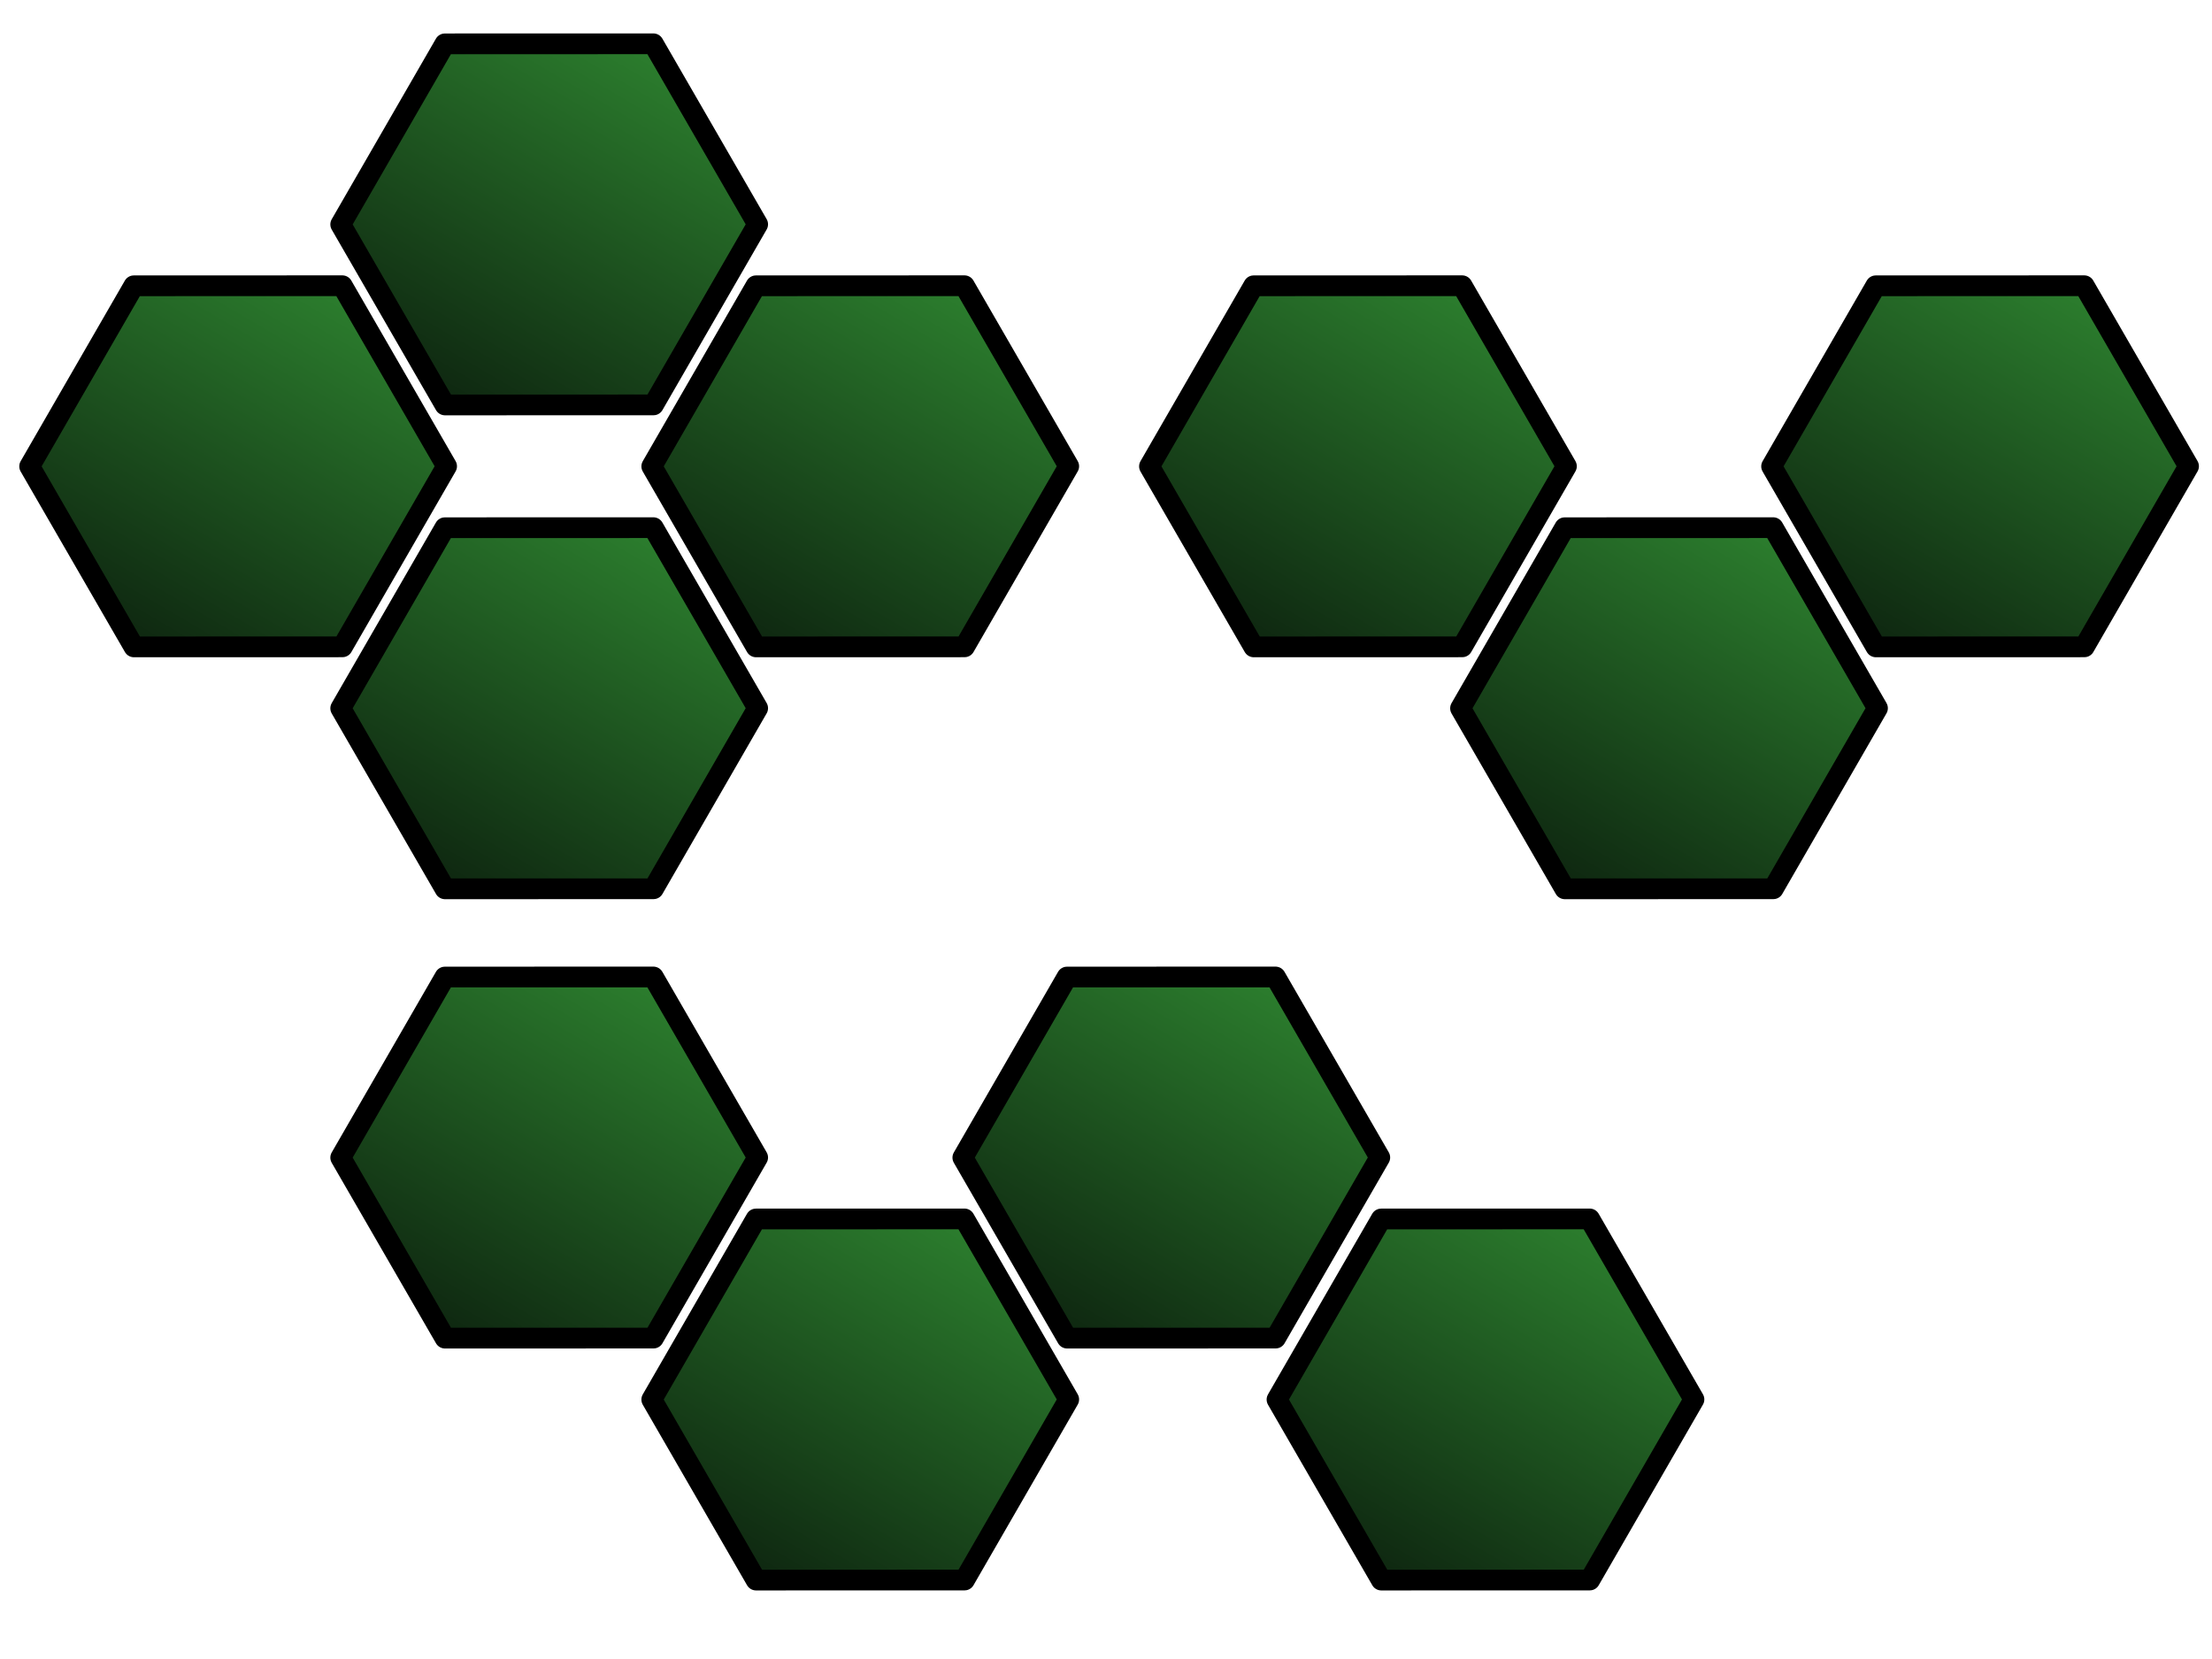
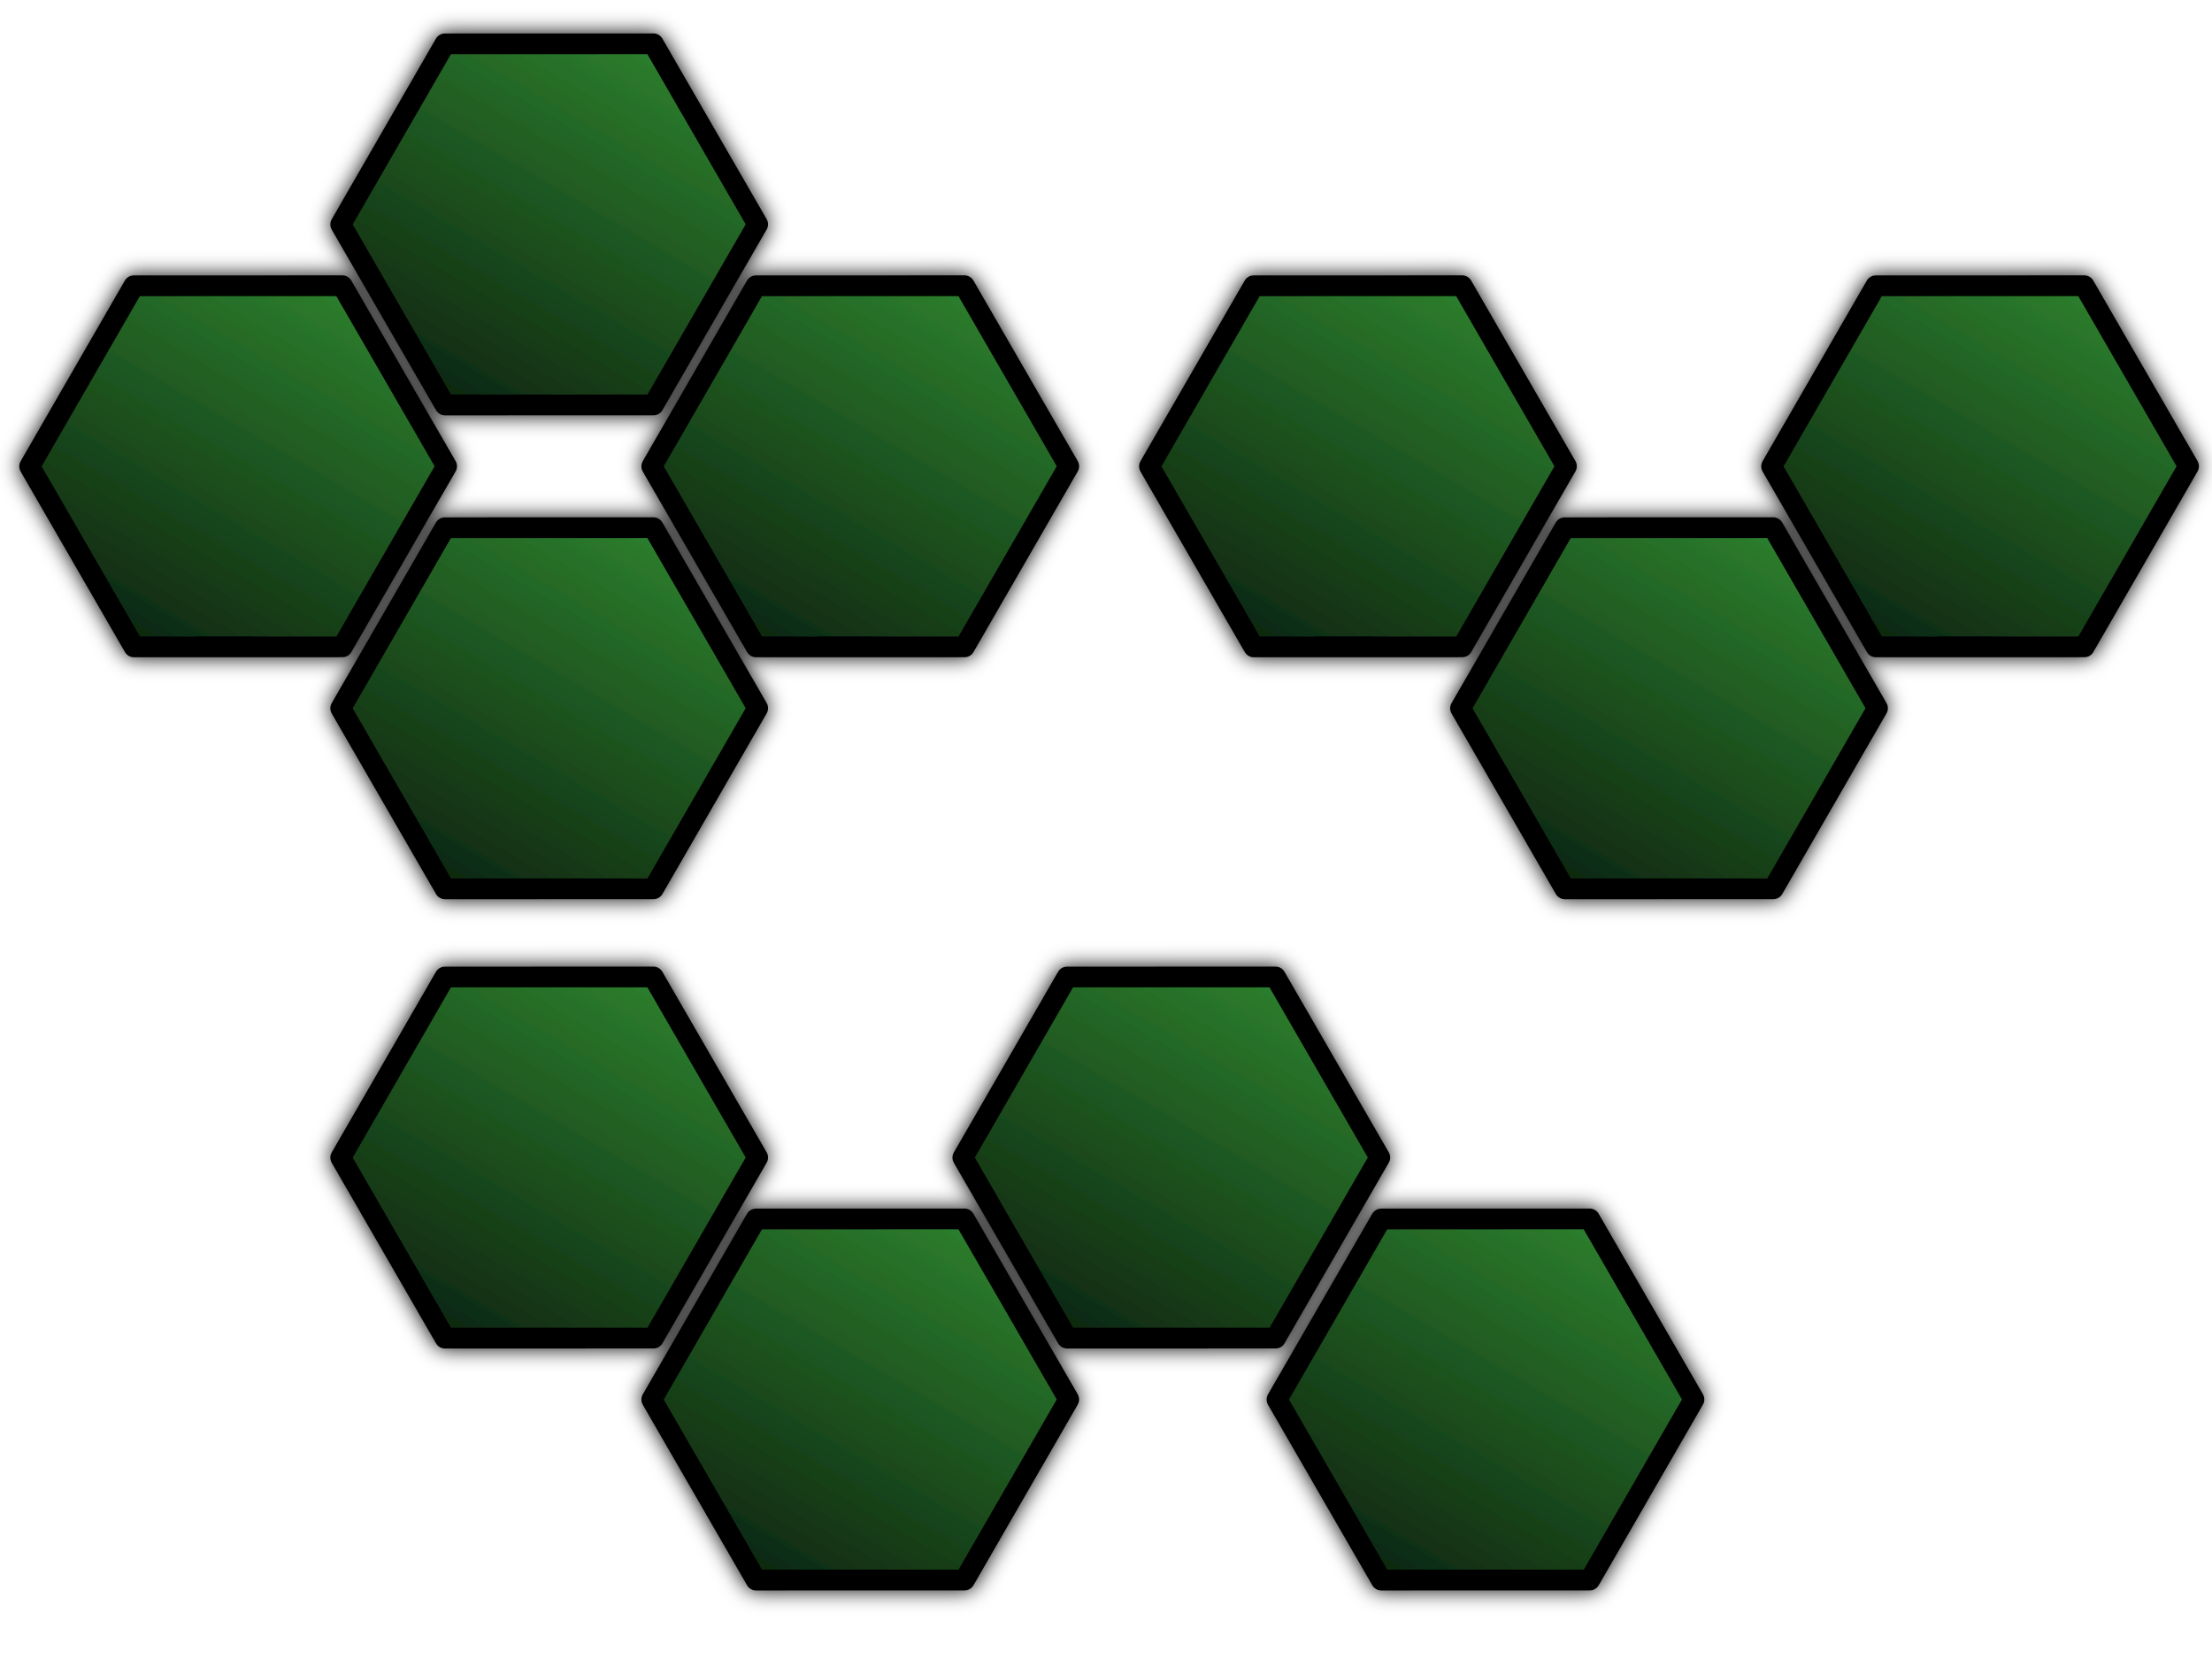
<svg xmlns="http://www.w3.org/2000/svg" xmlns:xlink="http://www.w3.org/1999/xlink" width="320" height="240" id="svg8745" version="1.0">
  <defs id="defs8747">
    <marker orient="auto" refY="0.0" refX="0.0" id="Arrow1Sstart" style="overflow:visible">
      <path id="path11374" d="M 0.0,0.0 L 5.0,-5.0 L -12.5,0.0 L 5.0,5.0 L 0.0,0.0 z " style="fill-rule:evenodd;stroke:#000000;stroke-width:1.0pt;marker-start:none" transform="scale(0.2) translate(6,0)" />
    </marker>
    <marker orient="auto" refY="0.0" refX="0.0" id="Arrow1Lstart" style="overflow:visible">
      <path id="path11362" d="M 0.0,0.0 L 5.0,-5.0 L -12.5,0.0 L 5.0,5.0 L 0.0,0.0 z " style="fill-rule:evenodd;stroke:#000000;stroke-width:1.0pt;marker-start:none" transform="scale(0.8) translate(12.5,0)" />
    </marker>
    <linearGradient id="linearGradient9853">
      <stop style="stop-color:#0e2610;stop-opacity:1;" offset="0" id="stop9855" />
      <stop style="stop-color:#2c7f2e;stop-opacity:1;" offset="1" id="stop9857" />
    </linearGradient>
    <linearGradient xlink:href="#linearGradient9853" id="linearGradient14316" gradientUnits="userSpaceOnUse" x1="57.551" y1="55.625" x2="88.074" y2="3.542" />
    <linearGradient xlink:href="#linearGradient9853" id="linearGradient14318" gradientUnits="userSpaceOnUse" x1="57.551" y1="55.625" x2="88.074" y2="3.542" />
    <linearGradient xlink:href="#linearGradient9853" id="linearGradient14320" gradientUnits="userSpaceOnUse" spreadMethod="pad" x1="57.551" y1="55.625" x2="88.074" y2="3.542" />
    <linearGradient xlink:href="#linearGradient9853" id="linearGradient14354" gradientUnits="userSpaceOnUse" spreadMethod="pad" x1="57.551" y1="55.625" x2="88.074" y2="3.542" />
    <linearGradient xlink:href="#linearGradient9853" id="linearGradient14356" gradientUnits="userSpaceOnUse" spreadMethod="pad" x1="57.551" y1="55.625" x2="88.074" y2="3.542" />
    <linearGradient xlink:href="#linearGradient9853" id="linearGradient14358" gradientUnits="userSpaceOnUse" x1="57.551" y1="55.625" x2="88.074" y2="3.542" />
    <linearGradient xlink:href="#linearGradient9853" id="linearGradient14360" gradientUnits="userSpaceOnUse" x1="57.551" y1="55.625" x2="88.074" y2="3.542" />
    <linearGradient xlink:href="#linearGradient9853" id="linearGradient14362" gradientUnits="userSpaceOnUse" spreadMethod="pad" x1="57.551" y1="55.625" x2="88.074" y2="3.542" />
    <linearGradient xlink:href="#linearGradient9853" id="linearGradient14364" gradientUnits="userSpaceOnUse" spreadMethod="pad" x1="57.551" y1="55.625" x2="88.074" y2="3.542" />
    <linearGradient xlink:href="#linearGradient9853" id="linearGradient14366" gradientUnits="userSpaceOnUse" x1="57.551" y1="55.625" x2="88.074" y2="3.542" />
    <linearGradient xlink:href="#linearGradient9853" id="linearGradient14368" gradientUnits="userSpaceOnUse" x1="57.551" y1="55.625" x2="88.074" y2="3.542" />
    <linearGradient xlink:href="#linearGradient9853" id="linearGradient14414" gradientUnits="userSpaceOnUse" spreadMethod="pad" x1="57.551" y1="55.625" x2="88.074" y2="3.542" />
    <linearGradient xlink:href="#linearGradient9853" id="linearGradient14416" gradientUnits="userSpaceOnUse" spreadMethod="pad" x1="57.551" y1="55.625" x2="88.074" y2="3.542" />
    <linearGradient xlink:href="#linearGradient9853" id="linearGradient14418" gradientUnits="userSpaceOnUse" x1="57.551" y1="55.625" x2="88.074" y2="3.542" />
    <linearGradient xlink:href="#linearGradient9853" id="linearGradient14420" gradientUnits="userSpaceOnUse" x1="57.551" y1="55.625" x2="88.074" y2="3.542" />
    <linearGradient xlink:href="#linearGradient9853" id="linearGradient14427" gradientUnits="userSpaceOnUse" spreadMethod="pad" x1="57.551" y1="55.625" x2="88.074" y2="3.542" />
    <linearGradient xlink:href="#linearGradient9853" id="linearGradient14429" gradientUnits="userSpaceOnUse" x1="57.551" y1="55.625" x2="88.074" y2="3.542" />
    <linearGradient xlink:href="#linearGradient9853" id="linearGradient14431" gradientUnits="userSpaceOnUse" x1="57.551" y1="55.625" x2="88.074" y2="3.542" />
+     <filter id="filter6843" width="1.5" height="1.5" x="-.25" y="-.25">
+       <feGaussianBlur id="feGaussianBlur6845" in="SourceAlpha" stdDeviation="1.5" result="blur" />
+       <feColorMatrix id="feColorMatrix6847" result="bluralpha" type="matrix" values="1 0 0 0 0 0 1 0 0 0 0 0 1 0 0 0 0 0 1 0 " />
+       <feOffset id="feOffset6849" in="bluralpha" dx="0" dy="0" result="offsetBlur" />
+       <feMerge id="feMerge6851">
+         <feMergeNode id="feMergeNode6853" in="offsetBlur" />
+         <feMergeNode id="feMergeNode6855" in="SourceGraphic" />
+       </feMerge>
+     </filter>
+     <filter id="filter6857" width="1.5" height="1.5" x="-.25" y="-.25">
+       <feGaussianBlur id="feGaussianBlur6859" in="SourceAlpha" stdDeviation="1.5" result="blur" />
+       <feColorMatrix id="feColorMatrix6861" result="bluralpha" type="matrix" values="1 0 0 0 0 0 1 0 0 0 0 0 1 0 0 0 0 0 1 0 " />
+       <feOffset id="feOffset6863" in="bluralpha" dx="0" dy="0" result="offsetBlur" />
+       <feMerge id="feMerge6865">
+         <feMergeNode id="feMergeNode6867" in="offsetBlur" />
+         <feMergeNode id="feMergeNode6869" in="SourceGraphic" />
+       </feMerge>
+     </filter>
+     <filter id="filter6871" width="1.5" height="1.5" x="-.25" y="-.25">
+       <feGaussianBlur id="feGaussianBlur6873" in="SourceAlpha" stdDeviation="1.5" result="blur" />
+       <feColorMatrix id="feColorMatrix6875" result="bluralpha" type="matrix" values="1 0 0 0 0 0 1 0 0 0 0 0 1 0 0 0 0 0 1 0 " />
+       <feOffset id="feOffset6877" in="bluralpha" dx="0" dy="0" result="offsetBlur" />
+       <feMerge id="feMerge6879">
+         <feMergeNode id="feMergeNode6881" in="offsetBlur" />
+         <feMergeNode id="feMergeNode6883" in="SourceGraphic" />
+       </feMerge>
+     </filter>
  </defs>
  <g id="layer1" />
-   <g id="top_left">
+   <g id="top_left" style="filter:url(#filter6871)">
    <path transform="translate(51.74024,37.875)" d="M 87.795,55.699 L 57.635,55.706 L 42.549,29.591 L 57.622,3.468 L 87.782,3.461 L 102.868,29.576 L 87.795,55.699 z" id="tile1" style="fill:url(#linearGradient14362);fill-opacity:1;fill-rule:evenodd;stroke:#000000;stroke-width:3;stroke-linecap:round;stroke-linejoin:round;marker-start:none;marker-mid:none;stroke-miterlimit:4;stroke-dasharray:none;stroke-dashoffset:0;stroke-opacity:1" />
    <path style="fill:url(#linearGradient14364);fill-opacity:1;fill-rule:evenodd;stroke:#000000;stroke-width:3;stroke-linecap:round;stroke-linejoin:round;marker-start:none;marker-mid:none;stroke-miterlimit:4;stroke-dasharray:none;stroke-dashoffset:0;stroke-opacity:1" id="tile2" d="M 87.795,55.699 L 57.635,55.706 L 42.549,29.591 L 57.622,3.468 L 87.782,3.461 L 102.868,29.576 L 87.795,55.699 z" transform="translate(6.740244,2.875001)" />
    <path transform="translate(-38.25976,37.875)" d="M 87.795,55.699 L 57.635,55.706 L 42.549,29.591 L 57.622,3.468 L 87.782,3.461 L 102.868,29.576 L 87.795,55.699 z" id="tile3" style="fill:url(#linearGradient14366);fill-opacity:1;fill-rule:evenodd;stroke:#000000;stroke-width:3;stroke-linecap:round;stroke-linejoin:round;marker-start:none;marker-mid:none;stroke-miterlimit:4;stroke-dasharray:none;stroke-dashoffset:0;stroke-opacity:1" />
    <path transform="translate(6.740244,72.875)" d="M 87.795,55.699 L 57.635,55.706 L 42.549,29.591 L 57.622,3.468 L 87.782,3.461 L 102.868,29.576 L 87.795,55.699 z" id="tile4" style="fill:url(#linearGradient14368);fill-opacity:1;fill-rule:evenodd;stroke:#000000;stroke-width:3;stroke-linecap:round;stroke-linejoin:round;marker-start:none;marker-mid:none;stroke-miterlimit:4;stroke-dasharray:none;stroke-dashoffset:0;stroke-opacity:1" />
  </g>
-   <g id="top_right">
+   <g id="top_right" style="filter:url(#filter6857)">
    <path transform="translate(213.7402,37.875)" d="M 87.795,55.699 L 57.635,55.706 L 42.549,29.591 L 57.622,3.468 L 87.782,3.461 L 102.868,29.576 L 87.795,55.699 z" id="tile5" style="fill:url(#linearGradient14320);fill-opacity:1;fill-rule:evenodd;stroke:#000000;stroke-width:3;stroke-linecap:round;stroke-linejoin:round;marker-start:none;marker-mid:none;stroke-miterlimit:4;stroke-dasharray:none;stroke-dashoffset:0;stroke-opacity:1" />
    <path transform="translate(123.7402,37.875)" d="M 87.795,55.699 L 57.635,55.706 L 42.549,29.591 L 57.622,3.468 L 87.782,3.461 L 102.868,29.576 L 87.795,55.699 z" id="tile6" style="fill:url(#linearGradient14316);fill-opacity:1;fill-rule:evenodd;stroke:#000000;stroke-width:3;stroke-linecap:round;stroke-linejoin:round;marker-start:none;marker-mid:none;stroke-miterlimit:4;stroke-dasharray:none;stroke-dashoffset:0;stroke-opacity:1" />
    <path transform="translate(168.7402,72.875)" d="M 87.795,55.699 L 57.635,55.706 L 42.549,29.591 L 57.622,3.468 L 87.782,3.461 L 102.868,29.576 L 87.795,55.699 z" id="tile7" style="fill:url(#linearGradient14318);fill-opacity:1;fill-rule:evenodd;stroke:#000000;stroke-width:3;stroke-linecap:round;stroke-linejoin:round;marker-start:none;marker-mid:none;stroke-miterlimit:4;stroke-dasharray:none;stroke-dashoffset:0;stroke-opacity:1" />
  </g>
-   <g id="bottom">
+   <g id="bottom" style="filter:url(#filter6843)">
    <path transform="translate(6.74024,137.875)" d="M 87.795,55.699 L 57.635,55.706 L 42.549,29.591 L 57.622,3.468 L 87.782,3.461 L 102.868,29.576 L 87.795,55.699 z" id="tile8" style="fill:url(#linearGradient14429);fill-opacity:1;fill-rule:evenodd;stroke:#000000;stroke-width:3;stroke-linecap:round;stroke-linejoin:round;marker-start:none;marker-mid:none;stroke-miterlimit:4;stroke-dasharray:none;stroke-dashoffset:0;stroke-opacity:1" />
    <path transform="translate(51.74024,172.875)" d="M 87.795,55.699 L 57.635,55.706 L 42.549,29.591 L 57.622,3.468 L 87.782,3.461 L 102.868,29.576 L 87.795,55.699 z" id="tile9" style="fill:url(#linearGradient14431);fill-opacity:1;fill-rule:evenodd;stroke:#000000;stroke-width:3;stroke-linecap:round;stroke-linejoin:round;marker-start:none;marker-mid:none;stroke-miterlimit:4;stroke-dasharray:none;stroke-dashoffset:0;stroke-opacity:1" />
    <path transform="translate(96.74024,137.875)" d="M 87.795,55.699 L 57.635,55.706 L 42.549,29.591 L 57.622,3.468 L 87.782,3.461 L 102.868,29.576 L 87.795,55.699 z" id="tile10" style="fill:url(#linearGradient14427);fill-opacity:1;fill-rule:evenodd;stroke:#000000;stroke-width:3;stroke-linecap:round;stroke-linejoin:round;marker-start:none;marker-mid:none;stroke-miterlimit:4;stroke-dasharray:none;stroke-dashoffset:0;stroke-opacity:1" />
    <path transform="translate(142.1888,172.875)" d="M 87.795,55.699 L 57.635,55.706 L 42.549,29.591 L 57.622,3.468 L 87.782,3.461 L 102.868,29.576 L 87.795,55.699 z" id="tile11" style="fill:url(#linearGradient14414);fill-opacity:1;fill-rule:evenodd;stroke:#000000;stroke-width:3;stroke-linecap:round;stroke-linejoin:round;marker-start:none;marker-mid:none;stroke-miterlimit:4;stroke-dasharray:none;stroke-dashoffset:0;stroke-opacity:1" />
  </g>
</svg>
